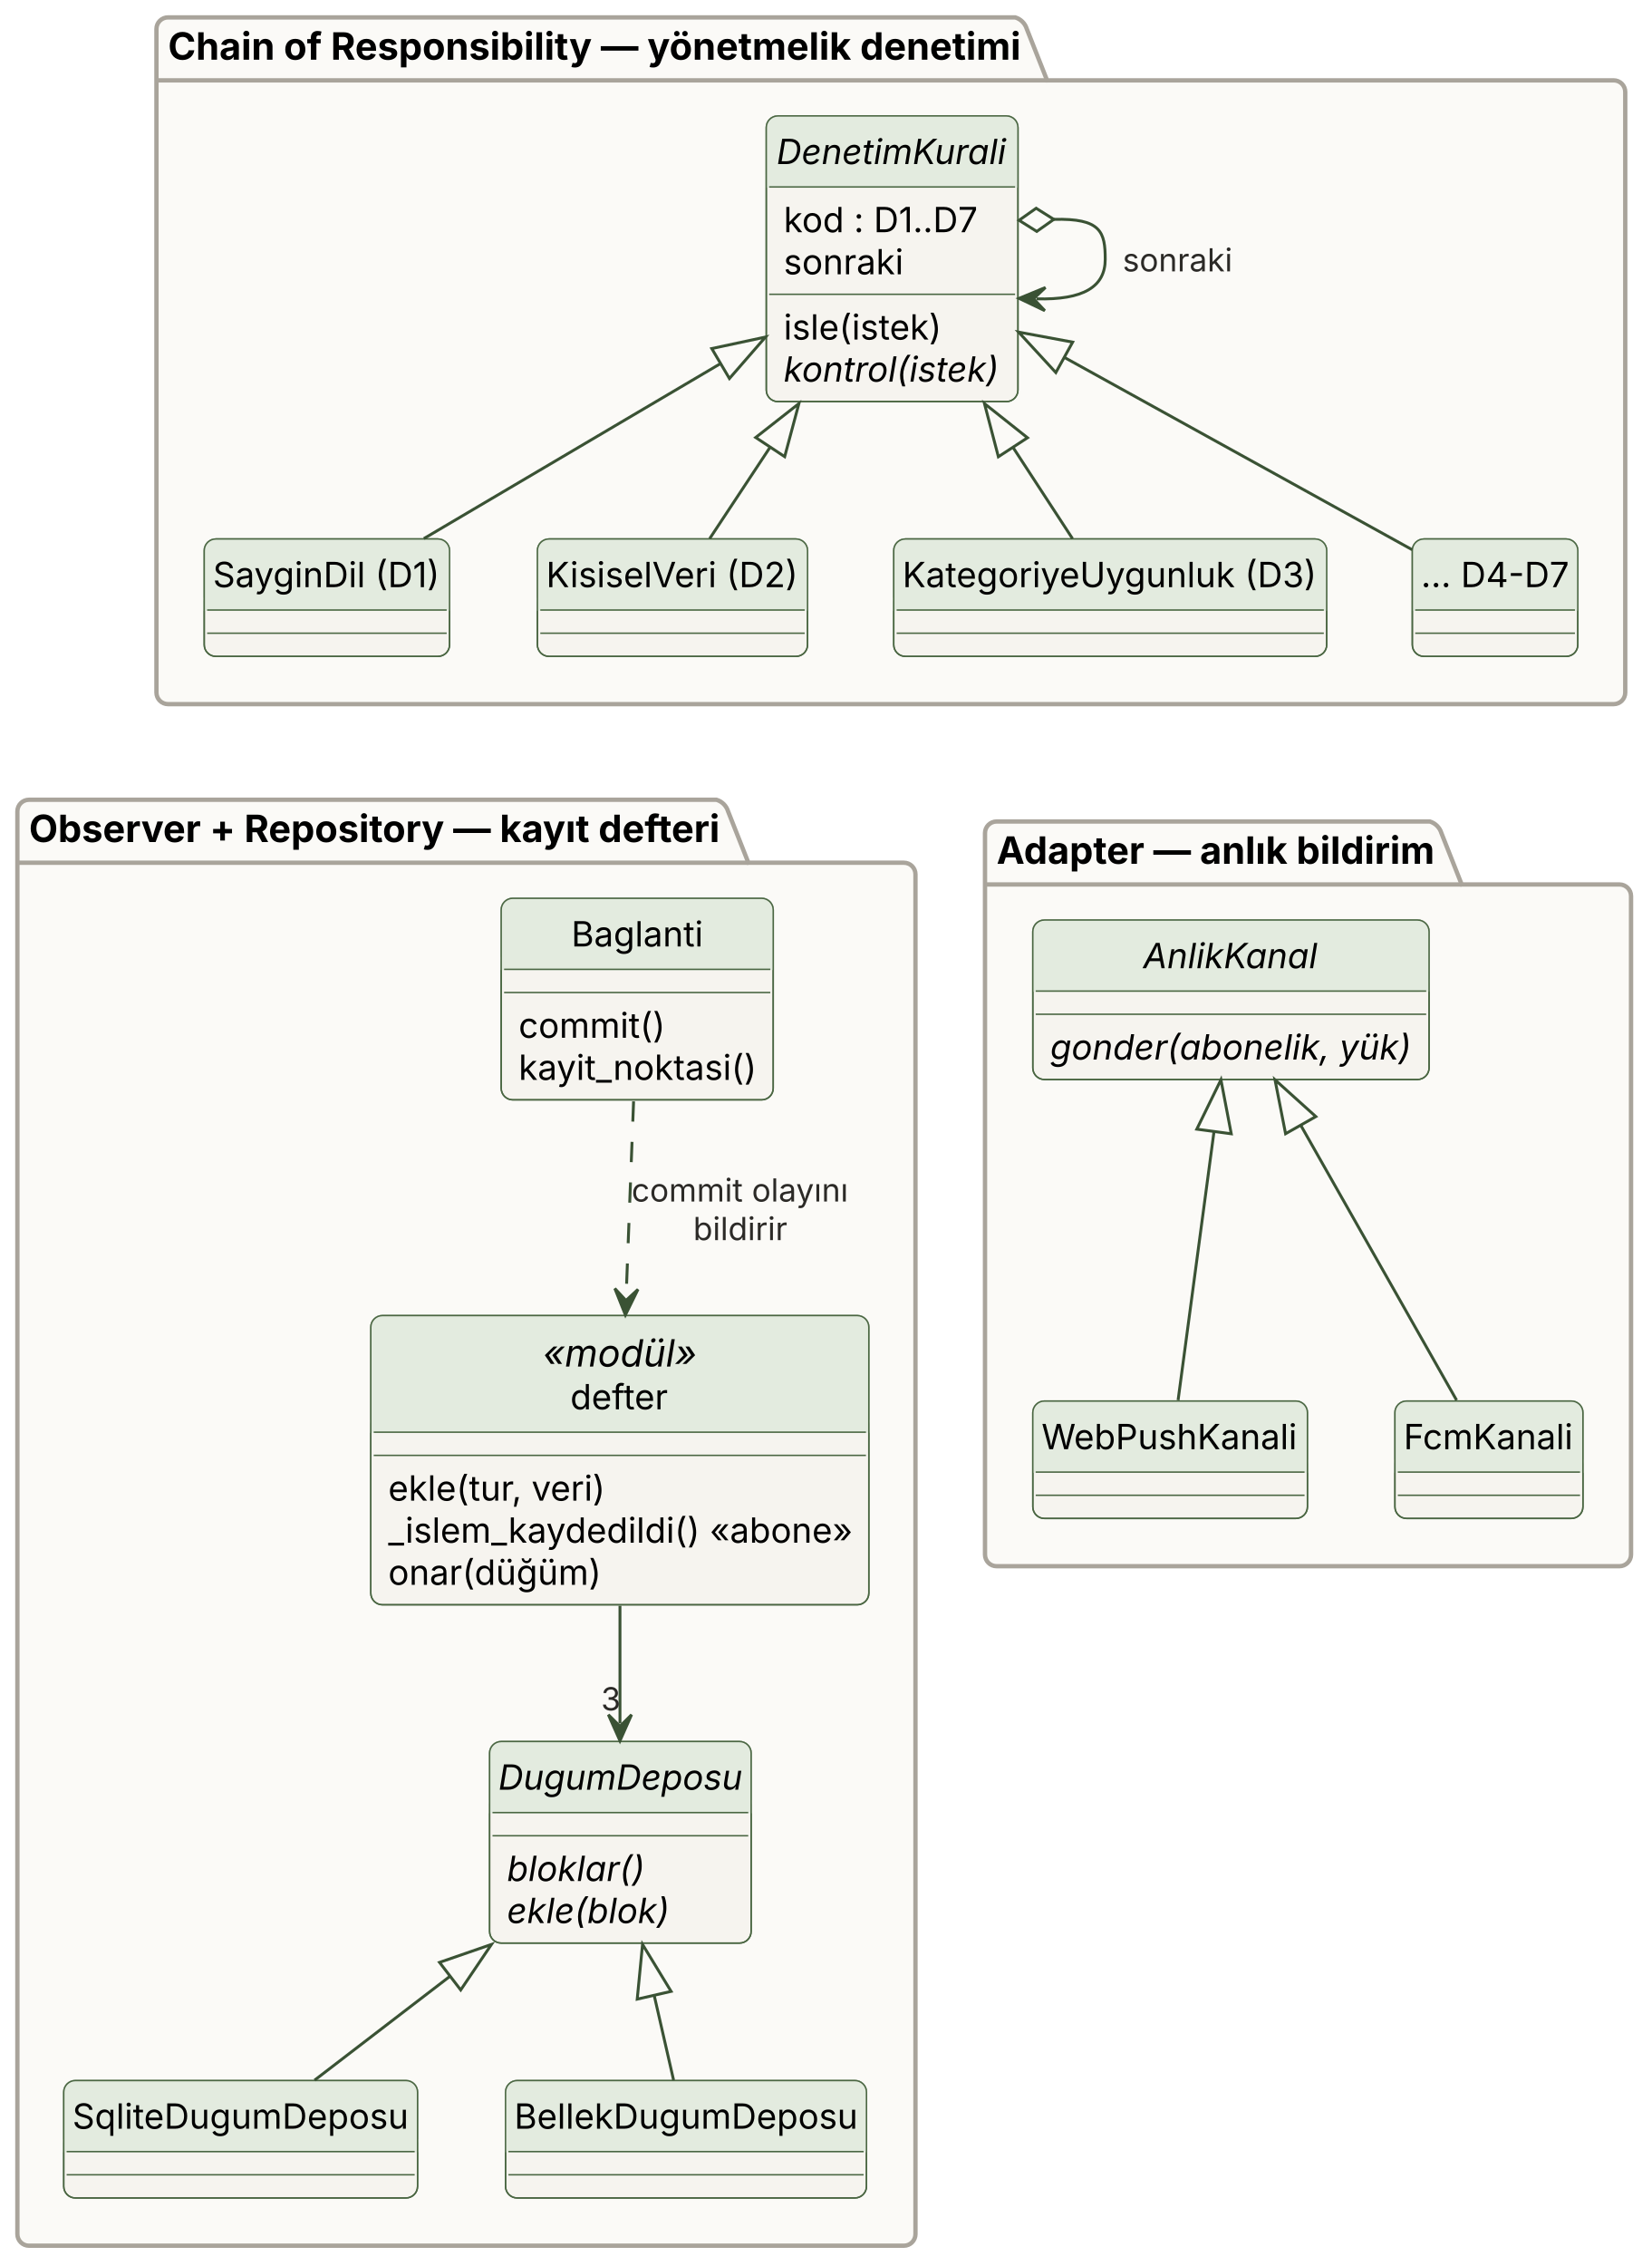
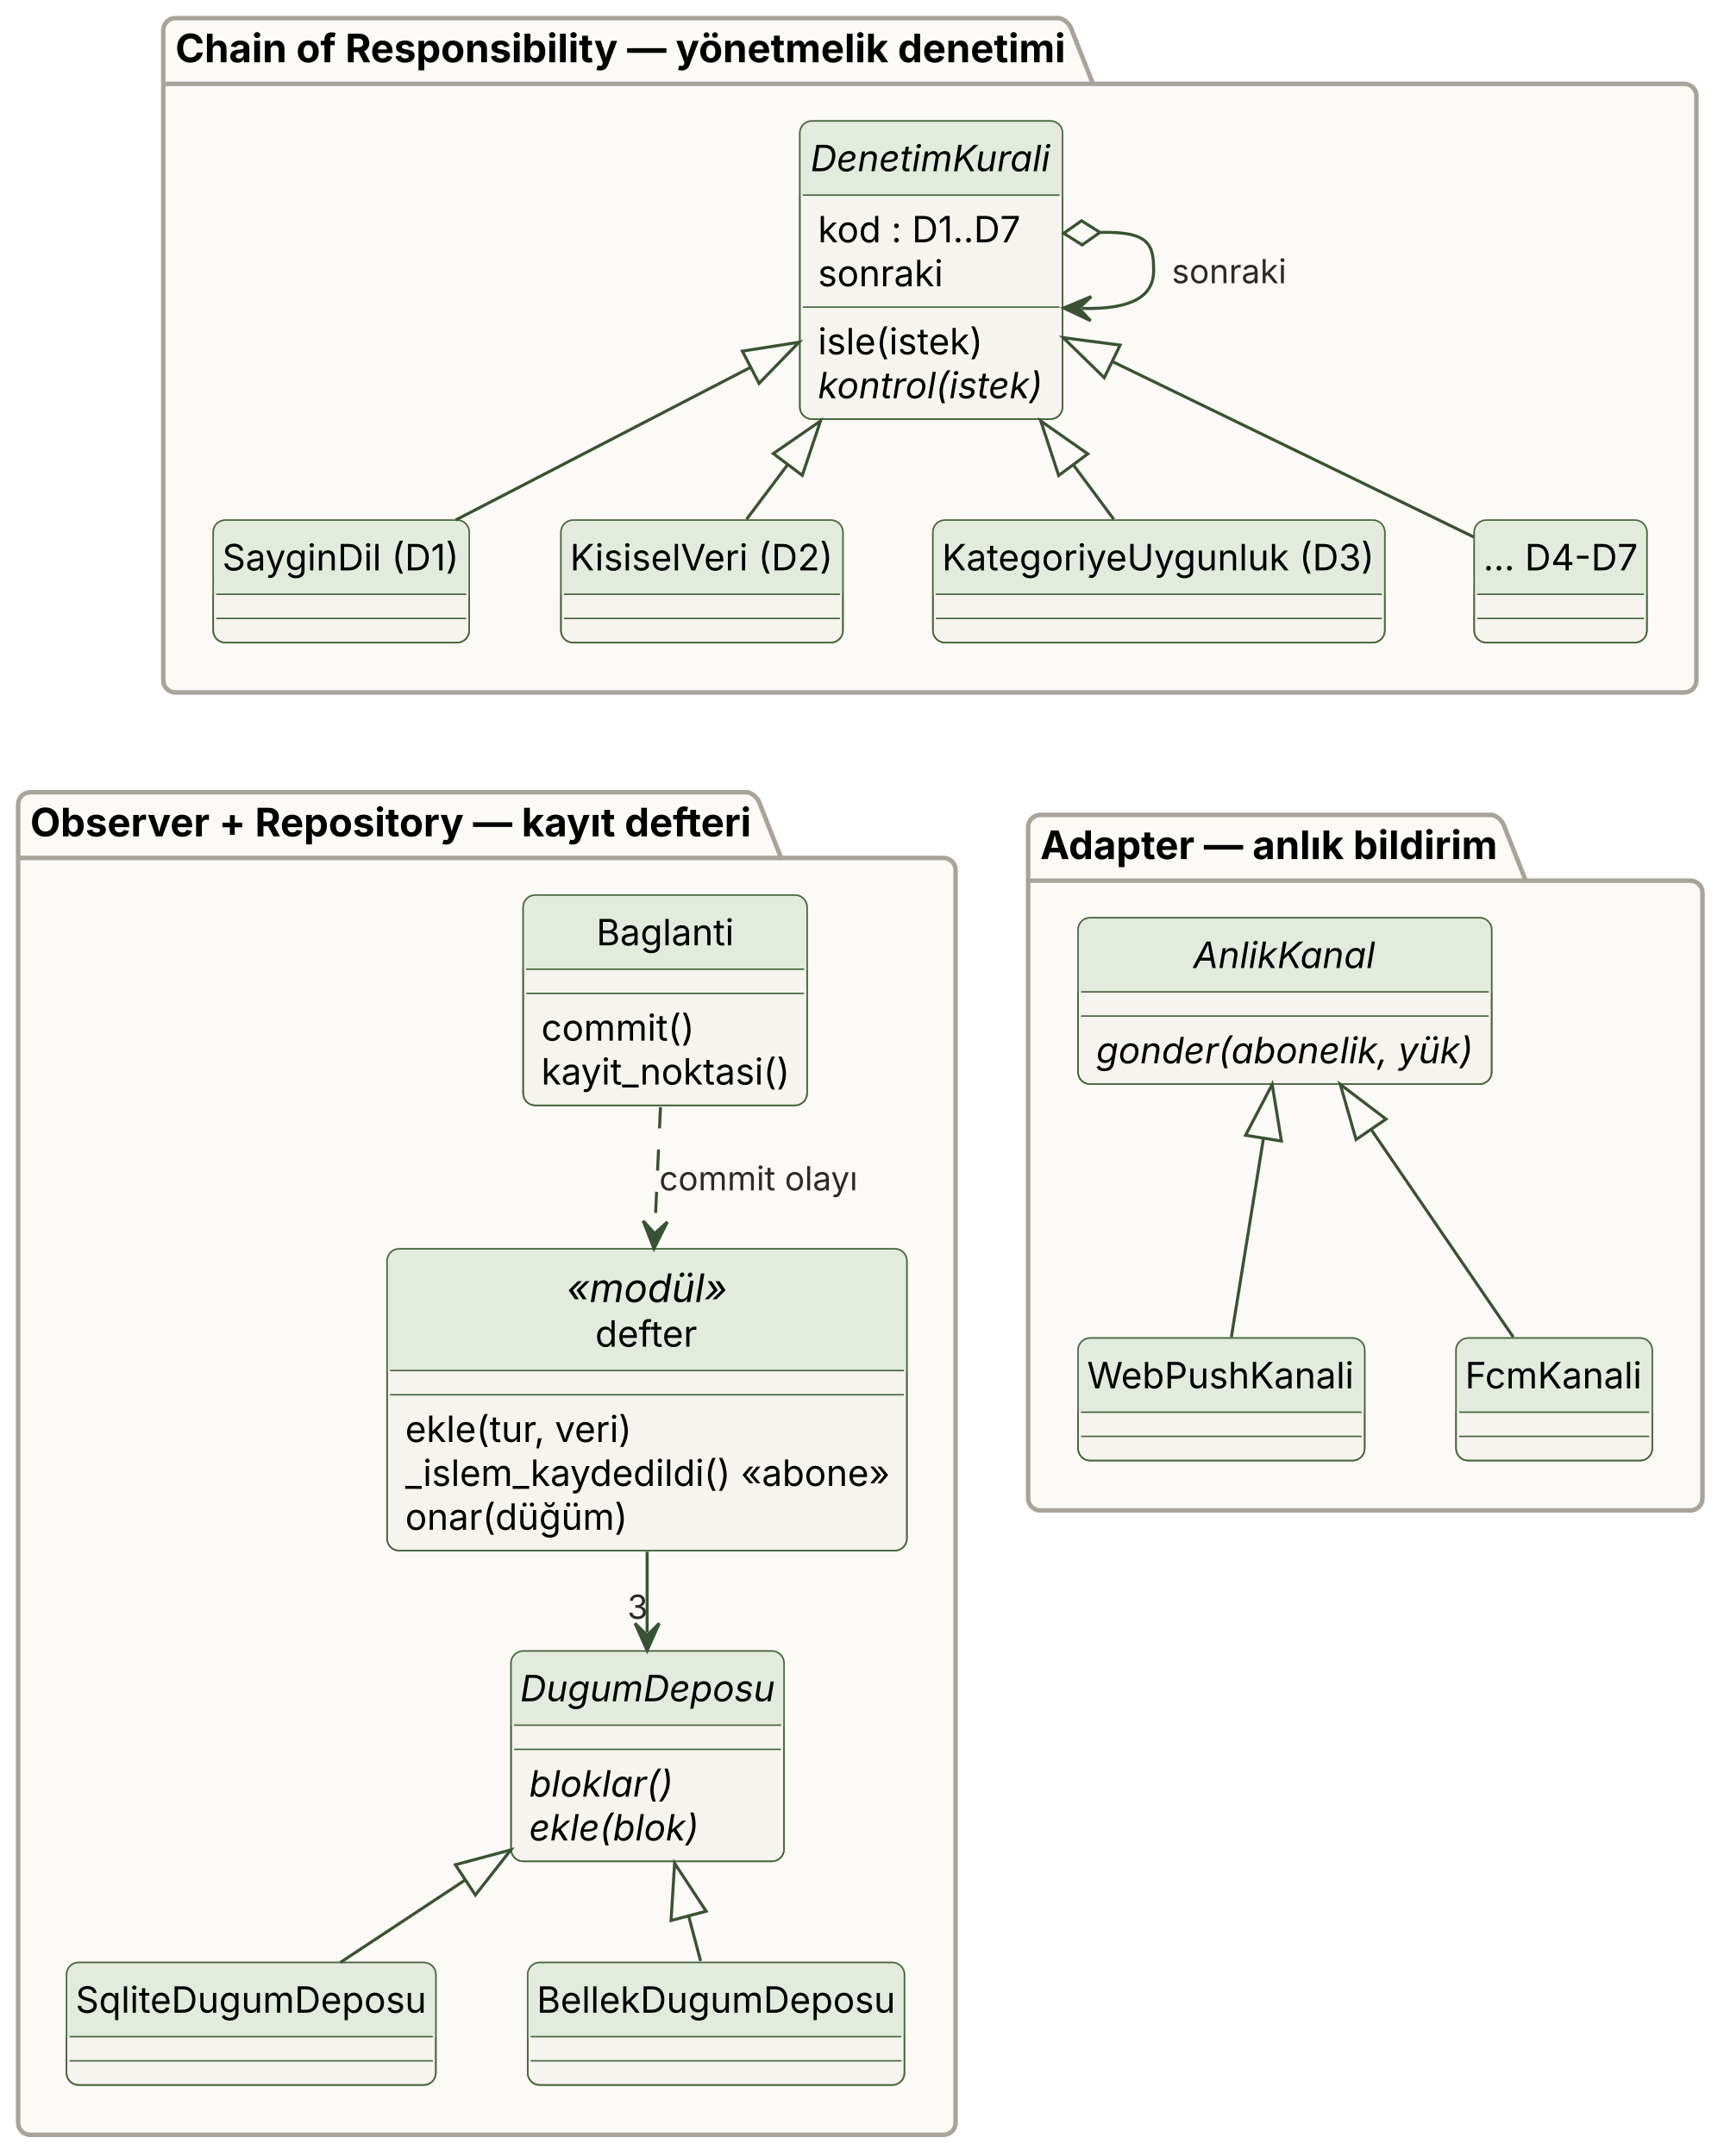
- <svg xmlns="http://www.w3.org/2000/svg" contentStyleType="text/css" data-diagram-type="CLASS" height="782px" preserveAspectRatio="none" style="width:570px;height:782px;background:#FFFFFF;" version="1.1" viewBox="0 0 570 782" width="570px" zoomAndPan="magnify">
+ <svg xmlns="http://www.w3.org/2000/svg" contentStyleType="text/css" data-diagram-type="CLASS" height="713px" preserveAspectRatio="none" style="width:570px;height:713px;background:#FFFFFF;" version="1.1" viewBox="0 0 570 713" width="570px" zoomAndPan="magnify">
  <defs />
  <g>
    <g class="cluster" data-entity="Chain of Responsibility . y.netmelik denetimi" data-source-line="5" data-uid="ent0002" id="cluster_Chain of Responsibility . y.netmelik denetimi">
-       <path d="M58,6 L350.43,6 A6,6 0 0 1 354.43,10 L361.43,27.73 L557,27.73 A4,4 0 0 1 561,31.73 L561,239 A4,4 0 0 1 557,243 L58,243 A4,4 0 0 1 54,239 L54,10 A4,4 0 0 1 58,6" fill="#FBFAF7" style="stroke:#A9A49B;stroke-width:1.5;" />
+       <path d="M58,6 L350.43,6 A6,6 0 0 1 354.43,10 L361.43,27.73 L557,27.73 A4,4 0 0 1 561,31.73 L561,225 A4,4 0 0 1 557,229 L58,229 A4,4 0 0 1 54,225 L54,10 A4,4 0 0 1 58,6" fill="#FBFAF7" style="stroke:#A9A49B;stroke-width:1.5;" />
      <line style="stroke:#A9A49B;stroke-width:1.5;" x1="54" x2="361.43" y1="27.73" y2="27.73" />
      <text fill="#000000" font-family="Inter" font-size="13" font-weight="bold" lengthAdjust="spacing" textLength="294.43" x="58" y="20.594">Chain of Responsibility — yönetmelik denetimi</text>
    </g>
    <g class="cluster" data-entity="Observer . Repository . kay.t defteri" data-source-line="19" data-uid="ent0013" id="cluster_Observer . Repository . kay.t defteri">
-       <path d="M10,276 L247.319,276 A6,6 0 0 1 251.319,280 L258.319,297.729 L312,297.729 A4,4 0 0 1 316,301.729 L316,771 A4,4 0 0 1 312,775 L10,775 A4,4 0 0 1 6,771 L6,280 A4,4 0 0 1 10,276" fill="#FBFAF7" style="stroke:#A9A49B;stroke-width:1.5;" />
-       <line style="stroke:#A9A49B;stroke-width:1.5;" x1="6" x2="258.319" y1="297.729" y2="297.729" />
-       <text fill="#000000" font-family="Inter" font-size="13" font-weight="bold" lengthAdjust="spacing" textLength="239.319" x="10" y="290.594">Observer + Repository — kayıt defteri</text>
+       <path d="M10,262 L247.319,262 A6,6 0 0 1 251.319,266 L258.319,283.729 L312,283.729 A4,4 0 0 1 316,287.729 L316,702 A4,4 0 0 1 312,706 L10,706 A4,4 0 0 1 6,702 L6,266 A4,4 0 0 1 10,262" fill="#FBFAF7" style="stroke:#A9A49B;stroke-width:1.5;" />
+       <line style="stroke:#A9A49B;stroke-width:1.5;" x1="6" x2="258.319" y1="283.729" y2="283.729" />
+       <text fill="#000000" font-family="Inter" font-size="13" font-weight="bold" lengthAdjust="spacing" textLength="239.319" x="10" y="276.594">Observer + Repository — kayıt defteri</text>
    </g>
    <g class="cluster" data-entity="Adapter . anl.k bildirim" data-source-line="39" data-uid="ent0023" id="cluster_Adapter . anl.k bildirim">
-       <path d="M344,283.5 L493.544,283.5 A6,6 0 0 1 497.544,287.5 L504.544,305.229 L559,305.229 A4,4 0 0 1 563,309.229 L563,536.5 A4,4 0 0 1 559,540.5 L344,540.5 A4,4 0 0 1 340,536.5 L340,287.5 A4,4 0 0 1 344,283.5" fill="#FBFAF7" style="stroke:#A9A49B;stroke-width:1.5;" />
-       <line style="stroke:#A9A49B;stroke-width:1.5;" x1="340" x2="504.544" y1="305.229" y2="305.229" />
-       <text fill="#000000" font-family="Inter" font-size="13" font-weight="bold" lengthAdjust="spacing" textLength="151.544" x="344" y="298.094">Adapter — anlık bildirim</text>
+       <path d="M344,269.5 L493.544,269.5 A6,6 0 0 1 497.544,273.5 L504.544,291.229 L559,291.229 A4,4 0 0 1 563,295.229 L563,495.5 A4,4 0 0 1 559,499.5 L344,499.5 A4,4 0 0 1 340,495.5 L340,273.5 A4,4 0 0 1 344,269.5" fill="#FBFAF7" style="stroke:#A9A49B;stroke-width:1.5;" />
+       <line style="stroke:#A9A49B;stroke-width:1.5;" x1="340" x2="504.544" y1="291.229" y2="291.229" />
+       <text fill="#000000" font-family="Inter" font-size="13" font-weight="bold" lengthAdjust="spacing" textLength="151.544" x="344" y="284.094">Adapter — anlık bildirim</text>
    </g>
    <g class="entity" data-entity="DenetimKurali" data-source-line="6" data-uid="ent0003" id="entity_DenetimKurali">
      <rect fill="#F6F4EF" height="98.598" rx="4" ry="4" style="stroke:#4A6642;stroke-width:0.5;" width="86.883" x="264.5" y="40" />
      <rect fill="#E3EBDF" height="24.52" rx="4" ry="4" style="stroke:#E3EBDF;stroke-width:0.5;" width="86.883" x="264.5" y="40" />
      <rect fill="#E3EBDF" height="4" style="stroke:#E3EBDF;stroke-width:0.5;" width="86.883" x="264.5" y="60.52" />
      <rect fill="none" height="98.598" rx="4" ry="4" style="stroke:#4A6642;stroke-width:0.5;" width="86.883" x="264.5" y="40" />
      <text fill="#000000" font-family="Inter" font-size="12" font-style="italic" lengthAdjust="spacing" textLength="79.799" x="268.042" y="56.625">DenetimKurali</text>
      <line style="stroke:#4A6642;stroke-width:0.5;" x1="265.5" x2="350.383" y1="64.519" y2="64.519" />
      <text fill="#000000" font-family="Inter" font-size="12" lengthAdjust="spacing" textLength="67.242" x="270.5" y="80.144">kod : D1..D7</text>
      <text fill="#000000" font-family="Inter" font-size="12" lengthAdjust="spacing" textLength="41.367" x="270.5" y="94.664">sonraki</text>
      <line style="stroke:#4A6642;stroke-width:0.5;" x1="265.5" x2="350.383" y1="101.559" y2="101.559" />
      <text fill="#000000" font-family="Inter" font-size="12" lengthAdjust="spacing" textLength="54.645" x="270.5" y="117.184">isle(istek)</text>
      <text fill="#000000" font-family="Inter" font-size="12" font-style="italic" lengthAdjust="spacing" textLength="74.883" x="270.5" y="131.703">kontrol(istek)</text>
    </g>
    <g class="entity" data-entity="SayginDil .D1." data-source-line="13" data-uid="ent0005" id="entity_SayginDil .D1.">
-       <rect fill="#F6F4EF" height="40.52" rx="4" ry="4" style="stroke:#4A6642;stroke-width:0.5;" width="84.68" x="70.5" y="186" />
-       <rect fill="#E3EBDF" height="24.52" rx="4" ry="4" style="stroke:#E3EBDF;stroke-width:0.5;" width="84.68" x="70.5" y="186" />
-       <rect fill="#E3EBDF" height="4" style="stroke:#E3EBDF;stroke-width:0.5;" width="84.68" x="70.5" y="206.519" />
-       <rect fill="none" height="40.52" rx="4" ry="4" style="stroke:#4A6642;stroke-width:0.5;" width="84.68" x="70.5" y="186" />
-       <text fill="#000000" font-family="Inter" font-size="12" lengthAdjust="spacing" textLength="78.68" x="73.5" y="202.625">SayginDil (D1)</text>
-       <line style="stroke:#4A6642;stroke-width:0.5;" x1="71.5" x2="154.18" y1="210.519" y2="210.519" />
-       <line style="stroke:#4A6642;stroke-width:0.5;" x1="71.5" x2="154.18" y1="218.519" y2="218.519" />
+       <rect fill="#F6F4EF" height="40.52" rx="4" ry="4" style="stroke:#4A6642;stroke-width:0.5;" width="84.68" x="70.5" y="172" />
+       <rect fill="#E3EBDF" height="24.52" rx="4" ry="4" style="stroke:#E3EBDF;stroke-width:0.5;" width="84.68" x="70.5" y="172" />
+       <rect fill="#E3EBDF" height="4" style="stroke:#E3EBDF;stroke-width:0.5;" width="84.68" x="70.5" y="192.519" />
+       <rect fill="none" height="40.52" rx="4" ry="4" style="stroke:#4A6642;stroke-width:0.5;" width="84.68" x="70.5" y="172" />
+       <text fill="#000000" font-family="Inter" font-size="12" lengthAdjust="spacing" textLength="78.68" x="73.5" y="188.625">SayginDil (D1)</text>
+       <line style="stroke:#4A6642;stroke-width:0.5;" x1="71.5" x2="154.18" y1="196.519" y2="196.519" />
+       <line style="stroke:#4A6642;stroke-width:0.5;" x1="71.5" x2="154.18" y1="204.519" y2="204.519" />
    </g>
    <g class="entity" data-entity="KisiselVeri .D2." data-source-line="14" data-uid="ent0007" id="entity_KisiselVeri .D2.">
-       <rect fill="#F6F4EF" height="40.52" rx="4" ry="4" style="stroke:#4A6642;stroke-width:0.5;" width="93.252" x="185.5" y="186" />
-       <rect fill="#E3EBDF" height="24.52" rx="4" ry="4" style="stroke:#E3EBDF;stroke-width:0.5;" width="93.252" x="185.5" y="186" />
-       <rect fill="#E3EBDF" height="4" style="stroke:#E3EBDF;stroke-width:0.5;" width="93.252" x="185.5" y="206.519" />
-       <rect fill="none" height="40.52" rx="4" ry="4" style="stroke:#4A6642;stroke-width:0.5;" width="93.252" x="185.5" y="186" />
-       <text fill="#000000" font-family="Inter" font-size="12" lengthAdjust="spacing" textLength="87.252" x="188.5" y="202.625">KisiselVeri (D2)</text>
-       <line style="stroke:#4A6642;stroke-width:0.5;" x1="186.5" x2="277.752" y1="210.519" y2="210.519" />
-       <line style="stroke:#4A6642;stroke-width:0.5;" x1="186.5" x2="277.752" y1="218.519" y2="218.519" />
+       <rect fill="#F6F4EF" height="40.52" rx="4" ry="4" style="stroke:#4A6642;stroke-width:0.5;" width="93.252" x="185.5" y="172" />
+       <rect fill="#E3EBDF" height="24.52" rx="4" ry="4" style="stroke:#E3EBDF;stroke-width:0.5;" width="93.252" x="185.5" y="172" />
+       <rect fill="#E3EBDF" height="4" style="stroke:#E3EBDF;stroke-width:0.5;" width="93.252" x="185.5" y="192.519" />
+       <rect fill="none" height="40.52" rx="4" ry="4" style="stroke:#4A6642;stroke-width:0.5;" width="93.252" x="185.5" y="172" />
+       <text fill="#000000" font-family="Inter" font-size="12" lengthAdjust="spacing" textLength="87.252" x="188.5" y="188.625">KisiselVeri (D2)</text>
+       <line style="stroke:#4A6642;stroke-width:0.5;" x1="186.5" x2="277.752" y1="196.519" y2="196.519" />
+       <line style="stroke:#4A6642;stroke-width:0.5;" x1="186.5" x2="277.752" y1="204.519" y2="204.519" />
    </g>
    <g class="entity" data-entity="KategoriyeUygunluk .D3." data-source-line="15" data-uid="ent0009" id="entity_KategoriyeUygunluk .D3.">
-       <rect fill="#F6F4EF" height="40.52" rx="4" ry="4" style="stroke:#4A6642;stroke-width:0.5;" width="149.449" x="308.5" y="186" />
-       <rect fill="#E3EBDF" height="24.52" rx="4" ry="4" style="stroke:#E3EBDF;stroke-width:0.5;" width="149.449" x="308.5" y="186" />
-       <rect fill="#E3EBDF" height="4" style="stroke:#E3EBDF;stroke-width:0.5;" width="149.449" x="308.5" y="206.519" />
-       <rect fill="none" height="40.52" rx="4" ry="4" style="stroke:#4A6642;stroke-width:0.5;" width="149.449" x="308.5" y="186" />
-       <text fill="#000000" font-family="Inter" font-size="12" lengthAdjust="spacing" textLength="143.449" x="311.5" y="202.625">KategoriyeUygunluk (D3)</text>
-       <line style="stroke:#4A6642;stroke-width:0.5;" x1="309.5" x2="456.949" y1="210.519" y2="210.519" />
-       <line style="stroke:#4A6642;stroke-width:0.5;" x1="309.5" x2="456.949" y1="218.519" y2="218.519" />
+       <rect fill="#F6F4EF" height="40.52" rx="4" ry="4" style="stroke:#4A6642;stroke-width:0.5;" width="149.449" x="308.5" y="172" />
+       <rect fill="#E3EBDF" height="24.52" rx="4" ry="4" style="stroke:#E3EBDF;stroke-width:0.5;" width="149.449" x="308.5" y="172" />
+       <rect fill="#E3EBDF" height="4" style="stroke:#E3EBDF;stroke-width:0.5;" width="149.449" x="308.5" y="192.519" />
+       <rect fill="none" height="40.52" rx="4" ry="4" style="stroke:#4A6642;stroke-width:0.5;" width="149.449" x="308.5" y="172" />
+       <text fill="#000000" font-family="Inter" font-size="12" lengthAdjust="spacing" textLength="143.449" x="311.5" y="188.625">KategoriyeUygunluk (D3)</text>
+       <line style="stroke:#4A6642;stroke-width:0.5;" x1="309.5" x2="456.949" y1="196.519" y2="196.519" />
+       <line style="stroke:#4A6642;stroke-width:0.5;" x1="309.5" x2="456.949" y1="204.519" y2="204.519" />
    </g>
    <g class="entity" data-entity=". D4-D7" data-source-line="16" data-uid="ent0011" id="entity_. D4-D7">
-       <rect fill="#F6F4EF" height="40.52" rx="4" ry="4" style="stroke:#4A6642;stroke-width:0.5;" width="57.129" x="487.5" y="186" />
-       <rect fill="#E3EBDF" height="24.52" rx="4" ry="4" style="stroke:#E3EBDF;stroke-width:0.5;" width="57.129" x="487.5" y="186" />
-       <rect fill="#E3EBDF" height="4" style="stroke:#E3EBDF;stroke-width:0.5;" width="57.129" x="487.5" y="206.519" />
-       <rect fill="none" height="40.52" rx="4" ry="4" style="stroke:#4A6642;stroke-width:0.5;" width="57.129" x="487.5" y="186" />
-       <text fill="#000000" font-family="Inter" font-size="12" lengthAdjust="spacing" textLength="51.129" x="490.5" y="202.625">… D4-D7</text>
-       <line style="stroke:#4A6642;stroke-width:0.5;" x1="488.5" x2="543.629" y1="210.519" y2="210.519" />
-       <line style="stroke:#4A6642;stroke-width:0.5;" x1="488.5" x2="543.629" y1="218.519" y2="218.519" />
+       <rect fill="#F6F4EF" height="40.52" rx="4" ry="4" style="stroke:#4A6642;stroke-width:0.5;" width="57.129" x="487.5" y="172" />
+       <rect fill="#E3EBDF" height="24.52" rx="4" ry="4" style="stroke:#E3EBDF;stroke-width:0.5;" width="57.129" x="487.5" y="172" />
+       <rect fill="#E3EBDF" height="4" style="stroke:#E3EBDF;stroke-width:0.5;" width="57.129" x="487.5" y="192.519" />
+       <rect fill="none" height="40.52" rx="4" ry="4" style="stroke:#4A6642;stroke-width:0.5;" width="57.129" x="487.5" y="172" />
+       <text fill="#000000" font-family="Inter" font-size="12" lengthAdjust="spacing" textLength="51.129" x="490.5" y="188.625">… D4-D7</text>
+       <line style="stroke:#4A6642;stroke-width:0.5;" x1="488.5" x2="543.629" y1="196.519" y2="196.519" />
+       <line style="stroke:#4A6642;stroke-width:0.5;" x1="488.5" x2="543.629" y1="204.519" y2="204.519" />
    </g>
    <g class="entity" data-entity="Baglanti" data-source-line="20" data-uid="ent0014" id="entity_Baglanti">
-       <rect fill="#F6F4EF" height="69.559" rx="4" ry="4" style="stroke:#4A6642;stroke-width:0.5;" width="93.902" x="173" y="310" />
-       <rect fill="#E3EBDF" height="24.52" rx="4" ry="4" style="stroke:#E3EBDF;stroke-width:0.5;" width="93.902" x="173" y="310" />
-       <rect fill="#E3EBDF" height="4" style="stroke:#E3EBDF;stroke-width:0.5;" width="93.902" x="173" y="330.519" />
-       <rect fill="none" height="69.559" rx="4" ry="4" style="stroke:#4A6642;stroke-width:0.5;" width="93.902" x="173" y="310" />
-       <text fill="#000000" font-family="Inter" font-size="12" lengthAdjust="spacing" textLength="45.516" x="197.193" y="326.625">Baglanti</text>
-       <line style="stroke:#4A6642;stroke-width:0.5;" x1="174" x2="265.902" y1="334.519" y2="334.519" />
-       <line style="stroke:#4A6642;stroke-width:0.5;" x1="174" x2="265.902" y1="342.519" y2="342.519" />
-       <text fill="#000000" font-family="Inter" font-size="12" lengthAdjust="spacing" textLength="50.66" x="179" y="358.144">commit()</text>
-       <text fill="#000000" font-family="Inter" font-size="12" lengthAdjust="spacing" textLength="81.902" x="179" y="372.664">kayit_noktasi()</text>
+       <rect fill="#F6F4EF" height="69.559" rx="4" ry="4" style="stroke:#4A6642;stroke-width:0.5;" width="93.902" x="173" y="296" />
+       <rect fill="#E3EBDF" height="24.52" rx="4" ry="4" style="stroke:#E3EBDF;stroke-width:0.5;" width="93.902" x="173" y="296" />
+       <rect fill="#E3EBDF" height="4" style="stroke:#E3EBDF;stroke-width:0.5;" width="93.902" x="173" y="316.519" />
+       <rect fill="none" height="69.559" rx="4" ry="4" style="stroke:#4A6642;stroke-width:0.5;" width="93.902" x="173" y="296" />
+       <text fill="#000000" font-family="Inter" font-size="12" lengthAdjust="spacing" textLength="45.516" x="197.193" y="312.625">Baglanti</text>
+       <line style="stroke:#4A6642;stroke-width:0.5;" x1="174" x2="265.902" y1="320.519" y2="320.519" />
+       <line style="stroke:#4A6642;stroke-width:0.5;" x1="174" x2="265.902" y1="328.519" y2="328.519" />
+       <text fill="#000000" font-family="Inter" font-size="12" lengthAdjust="spacing" textLength="50.66" x="179" y="344.144">commit()</text>
+       <text fill="#000000" font-family="Inter" font-size="12" lengthAdjust="spacing" textLength="81.902" x="179" y="358.664">kayit_noktasi()</text>
    </g>
    <g class="entity" data-entity="defter" data-source-line="24" data-uid="ent0015" id="entity_defter">
-       <rect fill="#F6F4EF" height="99.808" rx="4" ry="4" style="stroke:#4A6642;stroke-width:0.5;" width="171.902" x="128" y="454" />
-       <rect fill="#E3EBDF" height="40.249" rx="4" ry="4" style="stroke:#E3EBDF;stroke-width:0.5;" width="171.902" x="128" y="454" />
-       <rect fill="#E3EBDF" height="4" style="stroke:#E3EBDF;stroke-width:0.5;" width="171.902" x="128" y="490.249" />
-       <rect fill="none" height="99.808" rx="4" ry="4" style="stroke:#4A6642;stroke-width:0.5;" width="171.902" x="128" y="454" />
-       <text fill="#000000" font-family="Inter" font-size="13" font-style="italic" lengthAdjust="spacing" textLength="53.149" x="187.377" y="471.594">«modül»</text>
-       <text fill="#000000" font-family="Inter" font-size="12" lengthAdjust="spacing" textLength="34.225" x="196.839" y="486.354">defter</text>
-       <line style="stroke:#4A6642;stroke-width:0.5;" x1="129" x2="298.902" y1="494.249" y2="494.249" />
-       <line style="stroke:#4A6642;stroke-width:0.5;" x1="129" x2="298.902" y1="502.249" y2="502.249" />
-       <text fill="#000000" font-family="Inter" font-size="12" lengthAdjust="spacing" textLength="75.773" x="134" y="517.874">ekle(tur, veri)</text>
-       <text fill="#000000" font-family="Inter" font-size="12" lengthAdjust="spacing" textLength="159.902" x="134" y="532.394">_islem_kaydedildi() «abone»</text>
-       <text fill="#000000" font-family="Inter" font-size="12" lengthAdjust="spacing" textLength="73.705" x="134" y="546.913">onar(düğüm)</text>
+       <rect fill="#F6F4EF" height="99.808" rx="4" ry="4" style="stroke:#4A6642;stroke-width:0.5;" width="171.902" x="128" y="413" />
+       <rect fill="#E3EBDF" height="40.249" rx="4" ry="4" style="stroke:#E3EBDF;stroke-width:0.5;" width="171.902" x="128" y="413" />
+       <rect fill="#E3EBDF" height="4" style="stroke:#E3EBDF;stroke-width:0.5;" width="171.902" x="128" y="449.249" />
+       <rect fill="none" height="99.808" rx="4" ry="4" style="stroke:#4A6642;stroke-width:0.5;" width="171.902" x="128" y="413" />
+       <text fill="#000000" font-family="Inter" font-size="13" font-style="italic" lengthAdjust="spacing" textLength="53.149" x="187.377" y="430.594">«modül»</text>
+       <text fill="#000000" font-family="Inter" font-size="12" lengthAdjust="spacing" textLength="34.225" x="196.839" y="445.354">defter</text>
+       <line style="stroke:#4A6642;stroke-width:0.5;" x1="129" x2="298.902" y1="453.249" y2="453.249" />
+       <line style="stroke:#4A6642;stroke-width:0.5;" x1="129" x2="298.902" y1="461.249" y2="461.249" />
+       <text fill="#000000" font-family="Inter" font-size="12" lengthAdjust="spacing" textLength="75.773" x="134" y="476.874">ekle(tur, veri)</text>
+       <text fill="#000000" font-family="Inter" font-size="12" lengthAdjust="spacing" textLength="159.902" x="134" y="491.394">_islem_kaydedildi() «abone»</text>
+       <text fill="#000000" font-family="Inter" font-size="12" lengthAdjust="spacing" textLength="73.705" x="134" y="505.913">onar(düğüm)</text>
    </g>
    <g class="entity" data-entity="DugumDeposu" data-source-line="29" data-uid="ent0016" id="entity_DugumDeposu">
-       <rect fill="#F6F4EF" height="69.559" rx="4" ry="4" style="stroke:#4A6642;stroke-width:0.5;" width="90.275" x="169" y="601" />
-       <rect fill="#E3EBDF" height="24.52" rx="4" ry="4" style="stroke:#E3EBDF;stroke-width:0.5;" width="90.275" x="169" y="601" />
-       <rect fill="#E3EBDF" height="4" style="stroke:#E3EBDF;stroke-width:0.5;" width="90.275" x="169" y="621.519" />
-       <rect fill="none" height="69.559" rx="4" ry="4" style="stroke:#4A6642;stroke-width:0.5;" width="90.275" x="169" y="601" />
-       <text fill="#000000" font-family="Inter" font-size="12" font-style="italic" lengthAdjust="spacing" textLength="84.275" x="172" y="617.625">DugumDeposu</text>
-       <line style="stroke:#4A6642;stroke-width:0.5;" x1="170" x2="258.275" y1="625.519" y2="625.519" />
-       <line style="stroke:#4A6642;stroke-width:0.5;" x1="170" x2="258.275" y1="633.519" y2="633.519" />
-       <text fill="#000000" font-family="Inter" font-size="12" font-style="italic" lengthAdjust="spacing" textLength="47.596" x="175" y="649.144">bloklar()</text>
-       <text fill="#000000" font-family="Inter" font-size="12" font-style="italic" lengthAdjust="spacing" textLength="56.115" x="175" y="663.664">ekle(blok)</text>
+       <rect fill="#F6F4EF" height="69.559" rx="4" ry="4" style="stroke:#4A6642;stroke-width:0.5;" width="90.275" x="169" y="546" />
+       <rect fill="#E3EBDF" height="24.52" rx="4" ry="4" style="stroke:#E3EBDF;stroke-width:0.5;" width="90.275" x="169" y="546" />
+       <rect fill="#E3EBDF" height="4" style="stroke:#E3EBDF;stroke-width:0.5;" width="90.275" x="169" y="566.519" />
+       <rect fill="none" height="69.559" rx="4" ry="4" style="stroke:#4A6642;stroke-width:0.5;" width="90.275" x="169" y="546" />
+       <text fill="#000000" font-family="Inter" font-size="12" font-style="italic" lengthAdjust="spacing" textLength="84.275" x="172" y="562.625">DugumDeposu</text>
+       <line style="stroke:#4A6642;stroke-width:0.5;" x1="170" x2="258.275" y1="570.519" y2="570.519" />
+       <line style="stroke:#4A6642;stroke-width:0.5;" x1="170" x2="258.275" y1="578.519" y2="578.519" />
+       <text fill="#000000" font-family="Inter" font-size="12" font-style="italic" lengthAdjust="spacing" textLength="47.596" x="175" y="594.144">bloklar()</text>
+       <text fill="#000000" font-family="Inter" font-size="12" font-style="italic" lengthAdjust="spacing" textLength="56.115" x="175" y="608.664">ekle(blok)</text>
    </g>
    <g class="entity" data-entity="SqliteDugumDeposu" data-source-line="35" data-uid="ent0019" id="entity_SqliteDugumDeposu">
-       <rect fill="#F6F4EF" height="40.52" rx="4" ry="4" style="stroke:#4A6642;stroke-width:0.5;" width="122.133" x="22" y="718" />
-       <rect fill="#E3EBDF" height="24.52" rx="4" ry="4" style="stroke:#E3EBDF;stroke-width:0.5;" width="122.133" x="22" y="718" />
-       <rect fill="#E3EBDF" height="4" style="stroke:#E3EBDF;stroke-width:0.5;" width="122.133" x="22" y="738.519" />
-       <rect fill="none" height="40.52" rx="4" ry="4" style="stroke:#4A6642;stroke-width:0.5;" width="122.133" x="22" y="718" />
-       <text fill="#000000" font-family="Inter" font-size="12" lengthAdjust="spacing" textLength="116.133" x="25" y="734.625">SqliteDugumDeposu</text>
-       <line style="stroke:#4A6642;stroke-width:0.5;" x1="23" x2="143.133" y1="742.519" y2="742.519" />
-       <line style="stroke:#4A6642;stroke-width:0.5;" x1="23" x2="143.133" y1="750.519" y2="750.519" />
+       <rect fill="#F6F4EF" height="40.52" rx="4" ry="4" style="stroke:#4A6642;stroke-width:0.5;" width="122.133" x="22" y="649" />
+       <rect fill="#E3EBDF" height="24.52" rx="4" ry="4" style="stroke:#E3EBDF;stroke-width:0.5;" width="122.133" x="22" y="649" />
+       <rect fill="#E3EBDF" height="4" style="stroke:#E3EBDF;stroke-width:0.5;" width="122.133" x="22" y="669.519" />
+       <rect fill="none" height="40.52" rx="4" ry="4" style="stroke:#4A6642;stroke-width:0.5;" width="122.133" x="22" y="649" />
+       <text fill="#000000" font-family="Inter" font-size="12" lengthAdjust="spacing" textLength="116.133" x="25" y="665.625">SqliteDugumDeposu</text>
+       <line style="stroke:#4A6642;stroke-width:0.5;" x1="23" x2="143.133" y1="673.519" y2="673.519" />
+       <line style="stroke:#4A6642;stroke-width:0.5;" x1="23" x2="143.133" y1="681.519" y2="681.519" />
    </g>
    <g class="entity" data-entity="BellekDugumDeposu" data-source-line="36" data-uid="ent0021" id="entity_BellekDugumDeposu">
-       <rect fill="#F6F4EF" height="40.52" rx="4" ry="4" style="stroke:#4A6642;stroke-width:0.5;" width="124.594" x="174.5" y="718" />
-       <rect fill="#E3EBDF" height="24.52" rx="4" ry="4" style="stroke:#E3EBDF;stroke-width:0.5;" width="124.594" x="174.5" y="718" />
-       <rect fill="#E3EBDF" height="4" style="stroke:#E3EBDF;stroke-width:0.5;" width="124.594" x="174.5" y="738.519" />
-       <rect fill="none" height="40.52" rx="4" ry="4" style="stroke:#4A6642;stroke-width:0.5;" width="124.594" x="174.5" y="718" />
-       <text fill="#000000" font-family="Inter" font-size="12" lengthAdjust="spacing" textLength="118.594" x="177.5" y="734.625">BellekDugumDeposu</text>
-       <line style="stroke:#4A6642;stroke-width:0.5;" x1="175.5" x2="298.094" y1="742.519" y2="742.519" />
-       <line style="stroke:#4A6642;stroke-width:0.5;" x1="175.5" x2="298.094" y1="750.519" y2="750.519" />
+       <rect fill="#F6F4EF" height="40.52" rx="4" ry="4" style="stroke:#4A6642;stroke-width:0.5;" width="124.594" x="174.5" y="649" />
+       <rect fill="#E3EBDF" height="24.52" rx="4" ry="4" style="stroke:#E3EBDF;stroke-width:0.5;" width="124.594" x="174.5" y="649" />
+       <rect fill="#E3EBDF" height="4" style="stroke:#E3EBDF;stroke-width:0.5;" width="124.594" x="174.5" y="669.519" />
+       <rect fill="none" height="40.52" rx="4" ry="4" style="stroke:#4A6642;stroke-width:0.5;" width="124.594" x="174.5" y="649" />
+       <text fill="#000000" font-family="Inter" font-size="12" lengthAdjust="spacing" textLength="118.594" x="177.5" y="665.625">BellekDugumDeposu</text>
+       <line style="stroke:#4A6642;stroke-width:0.5;" x1="175.5" x2="298.094" y1="673.519" y2="673.519" />
+       <line style="stroke:#4A6642;stroke-width:0.5;" x1="175.5" x2="298.094" y1="681.519" y2="681.519" />
    </g>
    <g class="entity" data-entity="AnlikKanal" data-source-line="40" data-uid="ent0024" id="entity_AnlikKanal">
-       <rect fill="#F6F4EF" height="55.039" rx="4" ry="4" style="stroke:#4A6642;stroke-width:0.5;" width="136.787" x="356.5" y="317.5" />
-       <rect fill="#E3EBDF" height="24.52" rx="4" ry="4" style="stroke:#E3EBDF;stroke-width:0.5;" width="136.787" x="356.5" y="317.5" />
-       <rect fill="#E3EBDF" height="4" style="stroke:#E3EBDF;stroke-width:0.5;" width="136.787" x="356.5" y="338.019" />
-       <rect fill="none" height="55.039" rx="4" ry="4" style="stroke:#4A6642;stroke-width:0.5;" width="136.787" x="356.5" y="317.5" />
-       <text fill="#000000" font-family="Inter" font-size="12" font-style="italic" lengthAdjust="spacing" textLength="60.58" x="394.603" y="334.125">AnlikKanal</text>
-       <line style="stroke:#4A6642;stroke-width:0.5;" x1="357.5" x2="492.287" y1="342.019" y2="342.019" />
-       <line style="stroke:#4A6642;stroke-width:0.5;" x1="357.5" x2="492.287" y1="350.019" y2="350.019" />
-       <text fill="#000000" font-family="Inter" font-size="12" font-style="italic" lengthAdjust="spacing" textLength="124.787" x="362.5" y="365.644">gonder(abonelik, yük)</text>
+       <rect fill="#F6F4EF" height="55.039" rx="4" ry="4" style="stroke:#4A6642;stroke-width:0.5;" width="136.787" x="356.5" y="303.5" />
+       <rect fill="#E3EBDF" height="24.52" rx="4" ry="4" style="stroke:#E3EBDF;stroke-width:0.5;" width="136.787" x="356.5" y="303.5" />
+       <rect fill="#E3EBDF" height="4" style="stroke:#E3EBDF;stroke-width:0.5;" width="136.787" x="356.5" y="324.019" />
+       <rect fill="none" height="55.039" rx="4" ry="4" style="stroke:#4A6642;stroke-width:0.5;" width="136.787" x="356.5" y="303.5" />
+       <text fill="#000000" font-family="Inter" font-size="12" font-style="italic" lengthAdjust="spacing" textLength="60.58" x="394.603" y="320.125">AnlikKanal</text>
+       <line style="stroke:#4A6642;stroke-width:0.5;" x1="357.5" x2="492.287" y1="328.019" y2="328.019" />
+       <line style="stroke:#4A6642;stroke-width:0.5;" x1="357.5" x2="492.287" y1="336.019" y2="336.019" />
+       <text fill="#000000" font-family="Inter" font-size="12" font-style="italic" lengthAdjust="spacing" textLength="124.787" x="362.5" y="351.644">gonder(abonelik, yük)</text>
    </g>
    <g class="entity" data-entity="WebPushKanali" data-source-line="43" data-uid="ent0025" id="entity_WebPushKanali">
-       <rect fill="#F6F4EF" height="40.52" rx="4" ry="4" style="stroke:#4A6642;stroke-width:0.5;" width="94.799" x="356.5" y="483.5" />
-       <rect fill="#E3EBDF" height="24.52" rx="4" ry="4" style="stroke:#E3EBDF;stroke-width:0.5;" width="94.799" x="356.5" y="483.5" />
-       <rect fill="#E3EBDF" height="4" style="stroke:#E3EBDF;stroke-width:0.5;" width="94.799" x="356.5" y="504.019" />
-       <rect fill="none" height="40.52" rx="4" ry="4" style="stroke:#4A6642;stroke-width:0.5;" width="94.799" x="356.5" y="483.5" />
-       <text fill="#000000" font-family="Inter" font-size="12" lengthAdjust="spacing" textLength="88.799" x="359.5" y="500.125">WebPushKanali</text>
-       <line style="stroke:#4A6642;stroke-width:0.5;" x1="357.5" x2="450.299" y1="508.019" y2="508.019" />
-       <line style="stroke:#4A6642;stroke-width:0.5;" x1="357.5" x2="450.299" y1="516.019" y2="516.019" />
+       <rect fill="#F6F4EF" height="40.52" rx="4" ry="4" style="stroke:#4A6642;stroke-width:0.5;" width="94.799" x="356.5" y="442.5" />
+       <rect fill="#E3EBDF" height="24.52" rx="4" ry="4" style="stroke:#E3EBDF;stroke-width:0.5;" width="94.799" x="356.5" y="442.5" />
+       <rect fill="#E3EBDF" height="4" style="stroke:#E3EBDF;stroke-width:0.5;" width="94.799" x="356.5" y="463.019" />
+       <rect fill="none" height="40.52" rx="4" ry="4" style="stroke:#4A6642;stroke-width:0.5;" width="94.799" x="356.5" y="442.5" />
+       <text fill="#000000" font-family="Inter" font-size="12" lengthAdjust="spacing" textLength="88.799" x="359.5" y="459.125">WebPushKanali</text>
+       <line style="stroke:#4A6642;stroke-width:0.5;" x1="357.5" x2="450.299" y1="467.019" y2="467.019" />
+       <line style="stroke:#4A6642;stroke-width:0.5;" x1="357.5" x2="450.299" y1="475.019" y2="475.019" />
    </g>
    <g class="entity" data-entity="FcmKanali" data-source-line="44" data-uid="ent0027" id="entity_FcmKanali">
-       <rect fill="#F6F4EF" height="40.52" rx="4" ry="4" style="stroke:#4A6642;stroke-width:0.5;" width="64.893" x="481.5" y="483.5" />
-       <rect fill="#E3EBDF" height="24.52" rx="4" ry="4" style="stroke:#E3EBDF;stroke-width:0.5;" width="64.893" x="481.5" y="483.5" />
-       <rect fill="#E3EBDF" height="4" style="stroke:#E3EBDF;stroke-width:0.5;" width="64.893" x="481.5" y="504.019" />
-       <rect fill="none" height="40.52" rx="4" ry="4" style="stroke:#4A6642;stroke-width:0.5;" width="64.893" x="481.5" y="483.5" />
-       <text fill="#000000" font-family="Inter" font-size="12" lengthAdjust="spacing" textLength="58.893" x="484.5" y="500.125">FcmKanali</text>
-       <line style="stroke:#4A6642;stroke-width:0.5;" x1="482.5" x2="545.393" y1="508.019" y2="508.019" />
-       <line style="stroke:#4A6642;stroke-width:0.5;" x1="482.5" x2="545.393" y1="516.019" y2="516.019" />
+       <rect fill="#F6F4EF" height="40.52" rx="4" ry="4" style="stroke:#4A6642;stroke-width:0.5;" width="64.893" x="481.5" y="442.5" />
+       <rect fill="#E3EBDF" height="24.52" rx="4" ry="4" style="stroke:#E3EBDF;stroke-width:0.5;" width="64.893" x="481.5" y="442.5" />
+       <rect fill="#E3EBDF" height="4" style="stroke:#E3EBDF;stroke-width:0.5;" width="64.893" x="481.5" y="463.019" />
+       <rect fill="none" height="40.52" rx="4" ry="4" style="stroke:#4A6642;stroke-width:0.5;" width="64.893" x="481.5" y="442.5" />
+       <text fill="#000000" font-family="Inter" font-size="12" lengthAdjust="spacing" textLength="58.893" x="484.5" y="459.125">FcmKanali</text>
+       <line style="stroke:#4A6642;stroke-width:0.5;" x1="482.5" x2="545.393" y1="467.019" y2="467.019" />
+       <line style="stroke:#4A6642;stroke-width:0.5;" x1="482.5" x2="545.393" y1="475.019" y2="475.019" />
    </g>
    <g class="link" data-entity-1="DenetimKurali" data-entity-2="DenetimKurali" data-source-line="12" data-uid="lnk4" id="link_DenetimKurali_DenetimKurali">
-       <path codeLine="12" d="M363.756,75.706 C380.066,75.266 381.5,80.08 381.5,89.5 C381.5,98.92 374.068,103.572 357.758,103.132" fill="none" id="DenetimKurali-DenetimKurali" style="stroke:#3A5234;stroke-width:1;" />
-       <polygon fill="none" points="351.76,76.03,357.866,79.867,363.756,75.706,357.65,71.87,351.76,76.03" style="stroke:#3A5234;stroke-width:1;" />
-       <polygon fill="#3A5234" points="351.76,102.97,360.649,107.211,356.758,103.105,360.865,99.214,351.76,102.97" style="stroke:#3A5234;stroke-width:1;" />
+       <path codeLine="12" d="M363.756,76.856 C380.066,76.456 381.5,80.86 381.5,89.5 C381.5,98.14 374.068,102.397 357.758,101.997" fill="none" id="DenetimKurali-DenetimKurali" style="stroke:#3A5234;stroke-width:1;" />
+       <polygon fill="none" points="351.76,77.15,357.856,81.002,363.756,76.856,357.66,73.004,351.76,77.15" style="stroke:#3A5234;stroke-width:1;" />
+       <polygon fill="#3A5234" points="351.76,101.85,360.659,106.07,356.759,101.973,360.855,98.072,351.76,101.85" style="stroke:#3A5234;stroke-width:1;" />
      <text fill="#2C2A27" font-family="Inter" font-size="11" lengthAdjust="spacing" textLength="37.92" x="387.5" y="93.656">sonraki</text>
    </g>
    <g class="link" data-entity-1="DenetimKurali" data-entity-2="SayginDil .D1." data-source-line="13" data-uid="lnk6" id="link_DenetimKurali_SayginDil .D1.">
-       <path codeLine="13" d="M248.736,125.454 C213.025,146.514 178.84,166.67 146.31,185.86" fill="none" id="DenetimKurali-backto-SayginDil (D1)" style="stroke:#3A5234;stroke-width:1;" />
-       <polygon fill="none" points="264.24,116.31,245.688,120.286,251.783,130.622,264.24,116.31" style="stroke:#3A5234;stroke-width:1;" />
+       <path codeLine="13" d="M248.256,121.448 C214.116,139.127 183.19,155.15 150.7,171.97" fill="none" id="DenetimKurali-backto-SayginDil (D1)" style="stroke:#3A5234;stroke-width:1;" />
+       <polygon fill="none" points="264.24,113.17,245.497,116.12,251.015,126.775,264.24,113.17" style="stroke:#3A5234;stroke-width:1;" />
    </g>
    <g class="link" data-entity-1="DenetimKurali" data-entity-2="KisiselVeri .D2." data-source-line="14" data-uid="lnk8" id="link_DenetimKurali_KisiselVeri .D2.">
-       <path codeLine="14" d="M265.849,154.289 C255.009,170.699 253.44,173.05 244.96,185.89" fill="none" id="DenetimKurali-backto-KisiselVeri (D2)" style="stroke:#3A5234;stroke-width:1;" />
-       <polygon fill="none" points="275.77,139.27,260.842,150.982,270.855,157.596,275.77,139.27" style="stroke:#3A5234;stroke-width:1;" />
+       <path codeLine="14" d="M260.518,153.603 C251.858,165.113 253.93,162.35 246.89,171.71" fill="none" id="DenetimKurali-backto-KisiselVeri (D2)" style="stroke:#3A5234;stroke-width:1;" />
+       <polygon fill="none" points="271.34,139.22,255.724,149.996,265.312,157.211,271.34,139.22" style="stroke:#3A5234;stroke-width:1;" />
    </g>
    <g class="link" data-entity-1="DenetimKurali" data-entity-2="KategoriyeUygunluk .D3." data-source-line="15" data-uid="lnk10" id="link_DenetimKurali_KategoriyeUygunluk .D3.">
-       <path codeLine="15" d="M349.641,154.348 C360.341,170.758 361.84,173.05 370.21,185.89" fill="none" id="DenetimKurali-backto-KategoriyeUygunluk (D3)" style="stroke:#3A5234;stroke-width:1;" />
-       <polygon fill="none" points="339.81,139.27,344.615,157.625,354.667,151.071,339.81,139.27" style="stroke:#3A5234;stroke-width:1;" />
+       <path codeLine="15" d="M354.906,153.676 C363.445,165.186 361.35,162.35 368.3,171.71" fill="none" id="DenetimKurali-backto-KategoriyeUygunluk (D3)" style="stroke:#3A5234;stroke-width:1;" />
+       <polygon fill="none" points="344.18,139.22,350.087,157.251,359.724,150.1,344.18,139.22" style="stroke:#3A5234;stroke-width:1;" />
    </g>
    <g class="link" data-entity-1="DenetimKurali" data-entity-2=". D4-D7" data-source-line="16" data-uid="lnk12" id="link_DenetimKurali_. D4-D7">
-       <path codeLine="16" d="M367.353,123.319 C408.213,145.909 452.36,170.31 487.45,189.71" fill="none" id="DenetimKurali-backto-… D4-D7" style="stroke:#3A5234;stroke-width:1;" />
-       <polygon fill="none" points="351.6,114.61,364.45,128.57,370.256,118.068,351.6,114.61" style="stroke:#3A5234;stroke-width:1;" />
+       <path codeLine="16" d="M367.792,119.532 C408.652,139.372 452.36,160.6 487.45,177.63" fill="none" id="DenetimKurali-backto-… D4-D7" style="stroke:#3A5234;stroke-width:1;" />
+       <polygon fill="none" points="351.6,111.67,365.171,124.93,370.413,114.135,351.6,111.67" style="stroke:#3A5234;stroke-width:1;" />
    </g>
    <g class="link" data-entity-1="Baglanti" data-entity-2="defter" data-source-line="33" data-uid="lnk17" id="link_Baglanti_defter">
-       <path codeLine="33" d="M218.7,380.07 C217.87,401.62 217.03,423.844 216.11,447.804" fill="none" id="Baglanti-to-defter" style="stroke:#3A5234;stroke-width:1;stroke-dasharray:7,7;" />
-       <polygon fill="#3A5234" points="215.88,453.8,220.222,444.96,216.072,448.804,212.228,444.653,215.88,453.8" style="stroke:#3A5234;stroke-width:1;" />
-       <text fill="#2C2A27" font-family="Inter" font-size="11" lengthAdjust="spacing" textLength="74.954" x="218" y="414.656">commit olayını</text>
-       <text fill="#2C2A27" font-family="Inter" font-size="11" lengthAdjust="spacing" textLength="32.409" x="239.272" y="427.966">bildirir</text>
+       <path codeLine="33" d="M218.42,366.16 C217.76,380.45 217.253,391.336 216.543,406.926" fill="none" id="Baglanti-to-defter" style="stroke:#3A5234;stroke-width:1;stroke-dasharray:7,7;" />
+       <polygon fill="#3A5234" points="216.27,412.92,220.675,404.111,216.498,407.925,212.684,403.747,216.27,412.92" style="stroke:#3A5234;stroke-width:1;" />
+       <text fill="#2C2A27" font-family="Inter" font-size="11" lengthAdjust="spacing" textLength="65.79" x="218" y="393.656">commit olayı</text>
    </g>
    <g class="link" data-entity-1="defter" data-entity-2="DugumDeposu" data-source-line="34" data-uid="lnk18" id="link_defter_DugumDeposu">
-       <path codeLine="34" d="M214,554.15 C214,569.68 214,580.49 214,594.75" fill="none" id="defter-to-DugumDeposu" style="stroke:#3A5234;stroke-width:1;" />
-       <polygon fill="#3A5234" points="214,600.75,218,591.75,214,595.75,210,591.75,214,600.75" style="stroke:#3A5234;stroke-width:1;" />
-       <text fill="#2C2A27" font-family="Inter" font-size="11" lengthAdjust="spacing" textLength="6.794" x="207.46" y="590.261">3</text>
+       <path codeLine="34" d="M214,513.19 C214,524.19 214,529.61 214,539.84" fill="none" id="defter-to-DugumDeposu" style="stroke:#3A5234;stroke-width:1;" />
+       <polygon fill="#3A5234" points="214,545.84,218,536.84,214,540.84,210,536.84,214,545.84" style="stroke:#3A5234;stroke-width:1;" />
+       <text fill="#2C2A27" font-family="Inter" font-size="11" lengthAdjust="spacing" textLength="6.794" x="207.46" y="535.368">3</text>
    </g>
    <g class="link" data-entity-1="DugumDeposu" data-entity-2="SqliteDugumDeposu" data-source-line="35" data-uid="lnk20" id="link_DugumDeposu_SqliteDugumDeposu">
-       <path codeLine="35" d="M155.37,681.979 C135.03,697.589 125.93,704.57 108.58,717.88" fill="none" id="DugumDeposu-backto-SqliteDugumDeposu" style="stroke:#3A5234;stroke-width:1;" />
-       <polygon fill="none" points="169.65,671.02,151.718,677.219,159.024,686.739,169.65,671.02" style="stroke:#3A5234;stroke-width:1;" />
+       <path codeLine="35" d="M153.897,621.686 C135.247,633.996 129.16,638.02 112.54,649" fill="none" id="DugumDeposu-backto-SqliteDugumDeposu" style="stroke:#3A5234;stroke-width:1;" />
+       <polygon fill="none" points="168.92,611.77,150.592,616.678,157.203,626.693,168.92,611.77" style="stroke:#3A5234;stroke-width:1;" />
    </g>
    <g class="link" data-entity-1="DugumDeposu" data-entity-2="BellekDugumDeposu" data-source-line="36" data-uid="lnk22" id="link_DugumDeposu_BellekDugumDeposu">
-       <path codeLine="36" d="M225.803,688.567 C229.373,704.177 229.46,704.57 232.51,717.88" fill="none" id="DugumDeposu-backto-BellekDugumDeposu" style="stroke:#3A5234;stroke-width:1;" />
-       <polygon fill="none" points="221.79,671.02,219.954,689.905,231.652,687.229,221.79,671.02" style="stroke:#3A5234;stroke-width:1;" />
+       <path codeLine="36" d="M227.713,633.586 C230.623,644.536 229.13,638.91 231.68,648.51" fill="none" id="DugumDeposu-backto-BellekDugumDeposu" style="stroke:#3A5234;stroke-width:1;" />
+       <polygon fill="none" points="223.09,616.19,221.914,635.127,233.512,632.045,223.09,616.19" style="stroke:#3A5234;stroke-width:1;" />
    </g>
    <g class="link" data-entity-1="AnlikKanal" data-entity-2="WebPushKanali" data-source-line="43" data-uid="lnk26" id="link_AnlikKanal_WebPushKanali">
-       <path codeLine="43" d="M419.053,390.471 C414.863,421.791 410.39,455.21 406.65,483.21" fill="none" id="AnlikKanal-backto-WebPushKanali" style="stroke:#3A5234;stroke-width:1;" />
-       <polygon fill="none" points="421.44,372.63,413.106,389.675,425,391.267,421.44,372.63" style="stroke:#3A5234;stroke-width:1;" />
+       <path codeLine="43" d="M417.828,376.389 C413.818,401.199 410.81,419.87 407.2,442.2" fill="none" id="AnlikKanal-backto-WebPushKanali" style="stroke:#3A5234;stroke-width:1;" />
+       <polygon fill="none" points="420.7,358.62,411.905,375.432,423.751,377.347,420.7,358.62" style="stroke:#3A5234;stroke-width:1;" />
    </g>
    <g class="link" data-entity-1="AnlikKanal" data-entity-2="FcmKanali" data-source-line="44" data-uid="lnk28" id="link_AnlikKanal_FcmKanali">
-       <path codeLine="44" d="M448.975,388.29 C466.725,419.61 486.91,455.21 502.78,483.21" fill="none" id="AnlikKanal-backto-FcmKanali" style="stroke:#3A5234;stroke-width:1;" />
-       <polygon fill="none" points="440.1,372.63,443.755,391.248,454.195,385.332,440.1,372.63" style="stroke:#3A5234;stroke-width:1;" />
+       <path codeLine="44" d="M453.396,373.474 C470.376,398.284 485.15,419.87 500.44,442.2" fill="none" id="AnlikKanal-backto-FcmKanali" style="stroke:#3A5234;stroke-width:1;" />
+       <polygon fill="none" points="443.23,358.62,448.445,376.863,458.348,370.086,443.23,358.62" style="stroke:#3A5234;stroke-width:1;" />
    </g>
  </g>
</svg>
